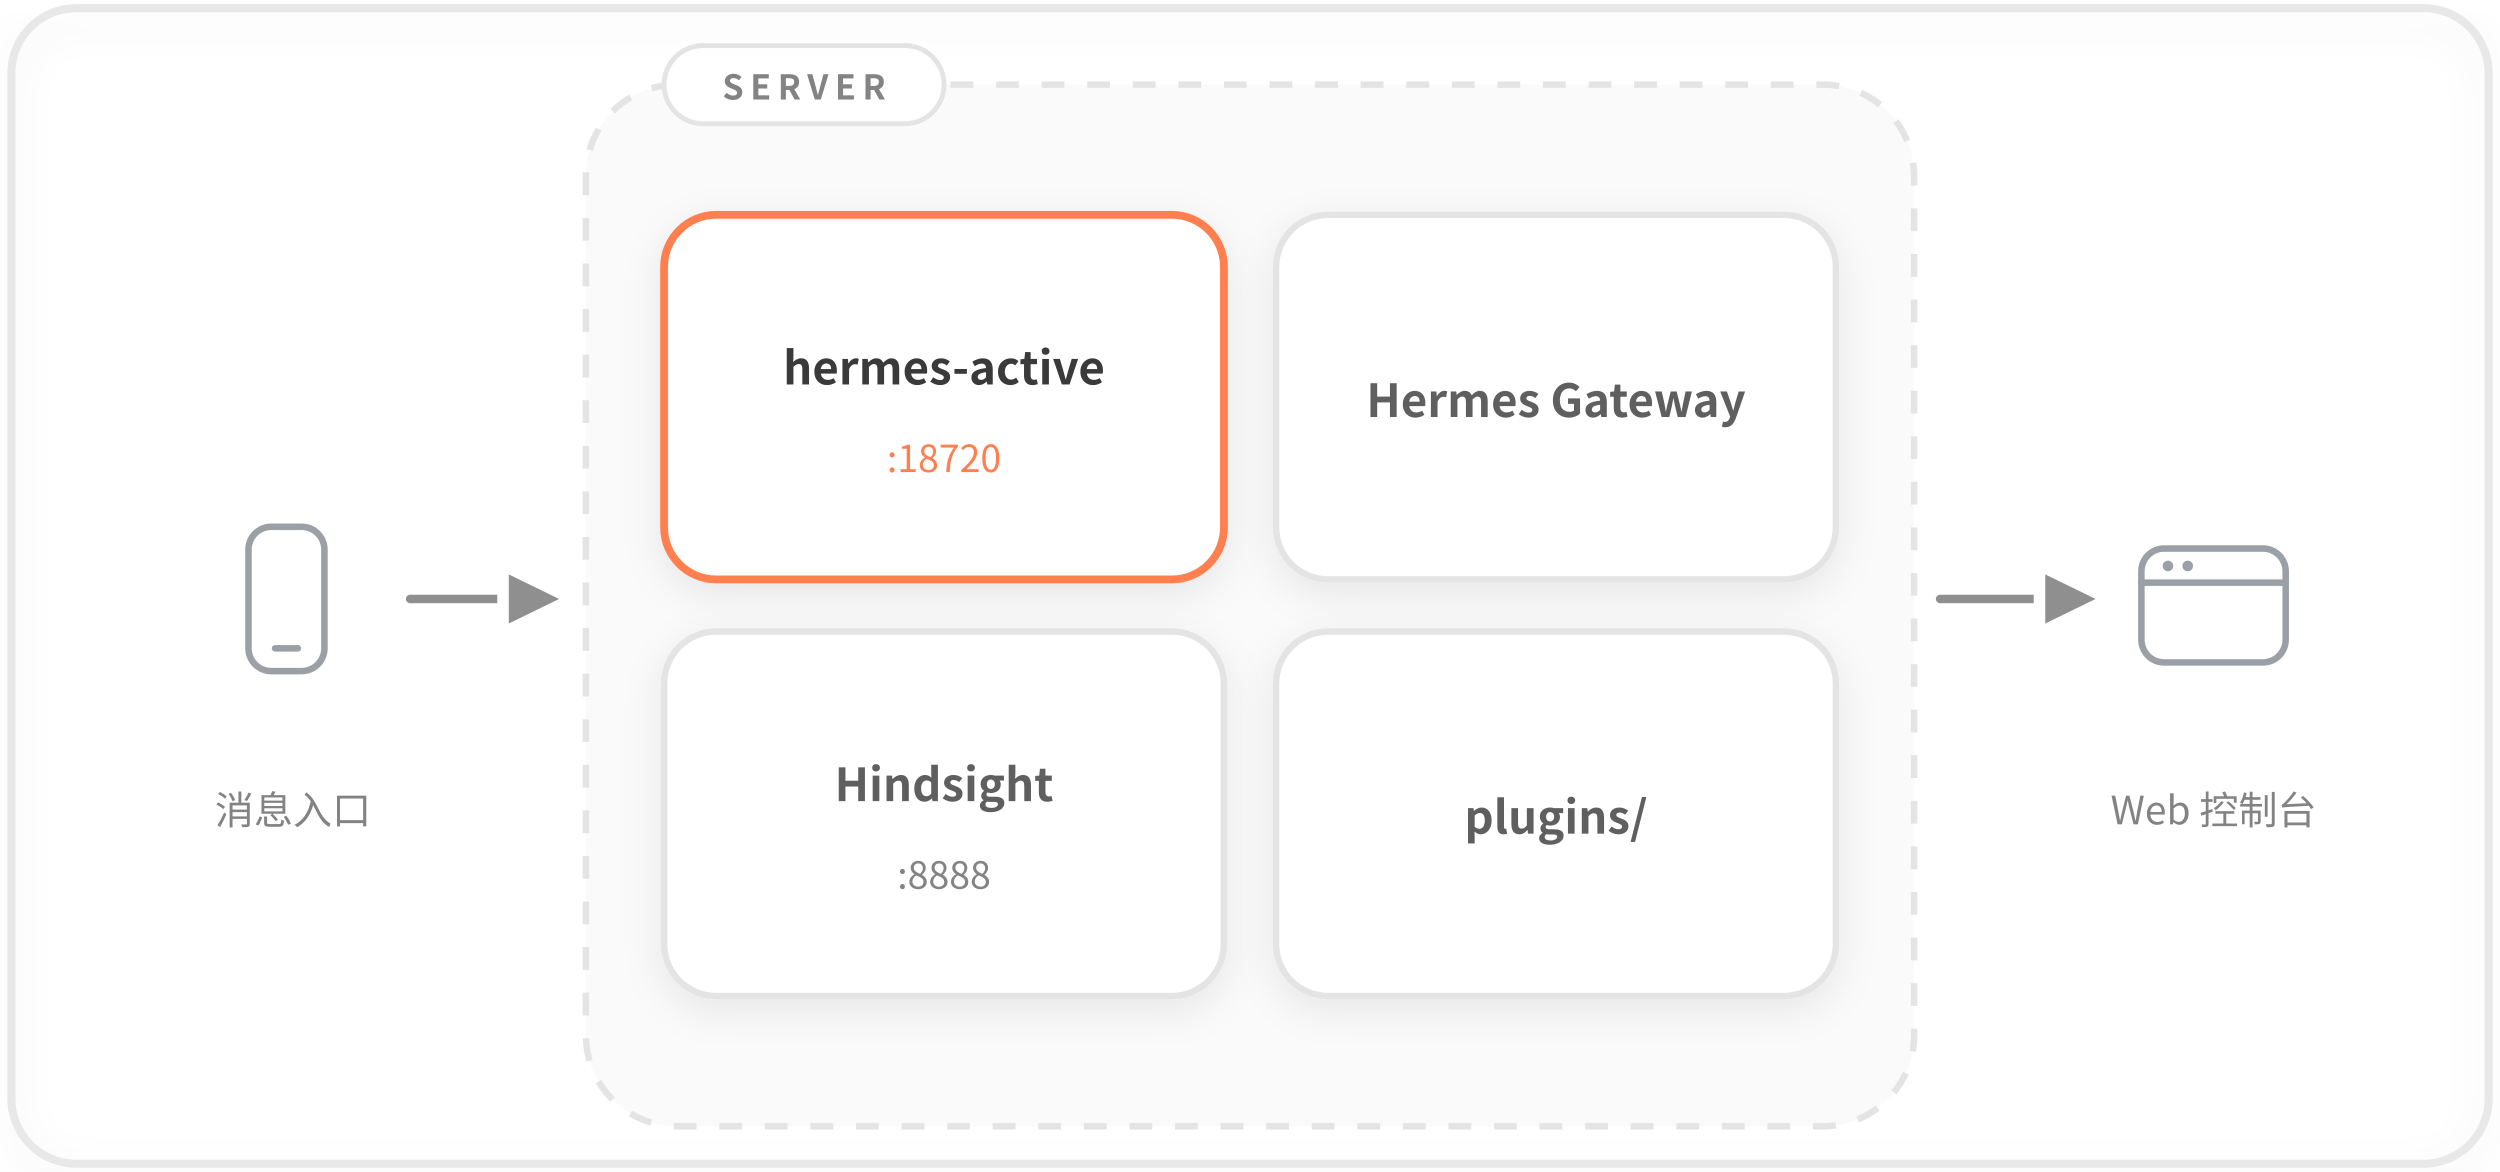
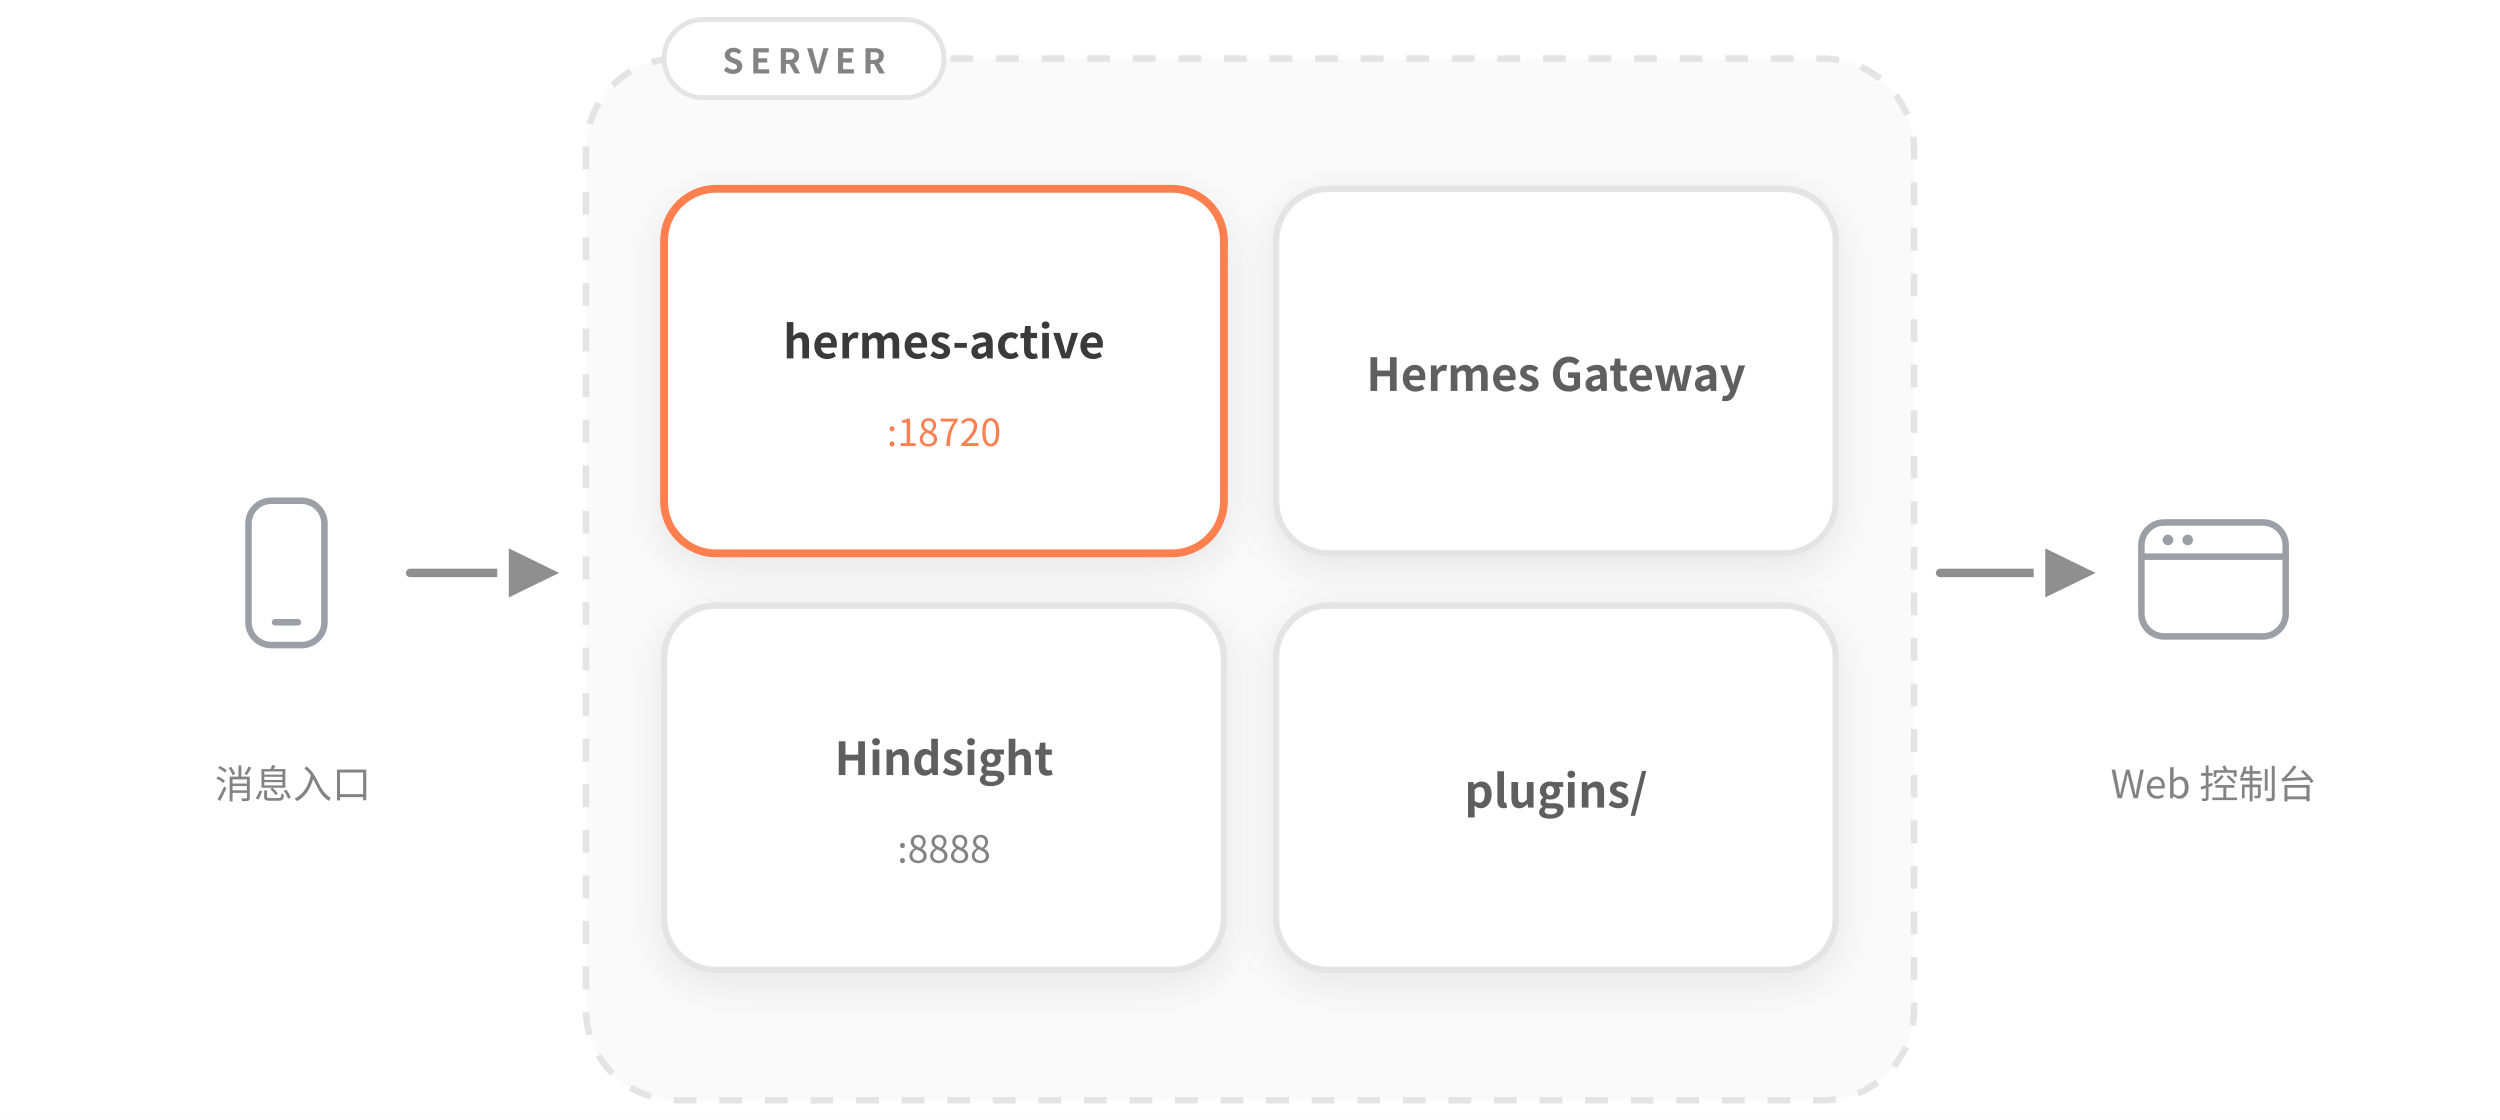
- <svg xmlns="http://www.w3.org/2000/svg" width="768" height="360" viewBox="0 38 768 360">
+ <svg xmlns="http://www.w3.org/2000/svg" width="768" height="344" viewBox="0 46 768 344">
  <defs>
    <filter id="sh" x="-20%" y="-20%" width="140%" height="150%">
      <feDropShadow dx="0" dy="3.5" stdDeviation="6" flood-color="#000" flood-opacity="0.08" />
    </filter>
    <marker id="ar" viewBox="0 0 10 10" refX="7.2" refY="5" markerWidth="10.5" markerHeight="10.5" orient="auto">
      <path d="M0.8 1.2 L8.6 5 L0.8 8.8 z" fill="#8F8F8F" stroke="#fff" stroke-width="1.3" stroke-linejoin="round" />
    </marker>
    <linearGradient id="bub" x1="0" y1="0" x2="1" y2="1">
      <stop offset="0" stop-color="#FF7F50" />
      <stop offset="1" stop-color="#FFA07A" />
    </linearGradient>
    <linearGradient id="rib" x1="0" y1="0" x2="1" y2="0">
      <stop offset="0" stop-color="#FFD9CC" />
      <stop offset=".5" stop-color="#FF7F50" />
      <stop offset="1" stop-color="#FFD9CC" />
    </linearGradient>
    <linearGradient id="glow" x1="0" y1="0" x2="1" y2="0">
      <stop offset="0" stop-color="#FF7F50" stop-opacity="0" />
      <stop offset=".5" stop-color="#FF7F50" />
      <stop offset="1" stop-color="#FF7F50" stop-opacity="0" />
    </linearGradient>
  </defs>
-   <rect x="0" y="38" width="768" height="360" fill="#fff" />
+   <rect x="0" y="46" width="768" height="344" fill="#fff" />
  <rect x="180" y="64" width="408" height="320" rx="28" fill="#FAFAFA" stroke="#E4E4E4" stroke-width="2" stroke-dasharray="7 7" />
  <rect x="204" y="52" width="86" height="24" rx="12" fill="#fff" stroke="#E4E4E4" stroke-width="1.5" />
  <text x="247" y="64" font-family="'Helvetica Neue','PingFang SC','Noto Sans CJK SC','Microsoft YaHei',Arial,sans-serif" font-size="10.5" font-weight="700" letter-spacing="2" fill="#838383" text-anchor="middle" dominant-baseline="central">SERVER</text>
  <rect x="204" y="104" width="172" height="112" rx="16" fill="#fff" stroke="#FF7F50" stroke-width="2.4" filter="url(#sh)" />
  <text x="290" y="150" font-family="'Helvetica Neue','PingFang SC','Noto Sans CJK SC','Microsoft YaHei',Arial,sans-serif" font-size="14" font-weight="700" fill="#3A3A3A" text-anchor="middle" dominant-baseline="central">hermes-active</text>
  <text x="290" y="178" font-family="'Helvetica Neue','PingFang SC','Noto Sans CJK SC','Microsoft YaHei',Arial,sans-serif" font-size="11.5" font-weight="500" fill="#FF7F50" text-anchor="middle" dominant-baseline="central">:18720</text>
  <rect x="392" y="104" width="172" height="112" rx="16" fill="#fff" stroke="#E4E4E4" stroke-width="2" filter="url(#sh)" />
  <text x="478" y="160" font-family="'Helvetica Neue','PingFang SC','Noto Sans CJK SC','Microsoft YaHei',Arial,sans-serif" font-size="14" font-weight="700" fill="#5F5F5F" text-anchor="middle" dominant-baseline="central">Hermes Gateway</text>
  <rect x="204" y="232" width="172" height="112" rx="16" fill="#fff" stroke="#E4E4E4" stroke-width="2" filter="url(#sh)" />
  <text x="290" y="278" font-family="'Helvetica Neue','PingFang SC','Noto Sans CJK SC','Microsoft YaHei',Arial,sans-serif" font-size="14" font-weight="700" fill="#5F5F5F" text-anchor="middle" dominant-baseline="central">Hindsight</text>
  <text x="290" y="306" font-family="'Helvetica Neue','PingFang SC','Noto Sans CJK SC','Microsoft YaHei',Arial,sans-serif" font-size="11.5" font-weight="500" fill="#838383" text-anchor="middle" dominant-baseline="central">:8888</text>
  <rect x="392" y="232" width="172" height="112" rx="16" fill="#fff" stroke="#E4E4E4" stroke-width="2" filter="url(#sh)" />
  <text x="478" y="288" font-family="'Helvetica Neue','PingFang SC','Noto Sans CJK SC','Microsoft YaHei',Arial,sans-serif" font-size="14" font-weight="700" fill="#5F5F5F" text-anchor="middle" dominant-baseline="central">plugins/</text>
  <g transform="translate(60,194) scale(2.3333)" fill="none" stroke="#9AA0A6" stroke-width="0.86" stroke-linecap="round" stroke-linejoin="round">
    <rect x="7" y="2.5" width="10" height="19" rx="3" />
    <path d="M10.5 18.5H13.5" />
  </g>
  <line x1="126" y1="222" x2="172" y2="222" stroke="#8F8F8F" stroke-width="2.6" stroke-linecap="round" marker-end="url(#ar)" />
  <text x="90" y="286" font-family="'Helvetica Neue','PingFang SC','Noto Sans CJK SC','Microsoft YaHei',Arial,sans-serif" font-size="12" font-weight="500" fill="#838383" text-anchor="middle" dominant-baseline="central">消息入口</text>
  <g transform="translate(652,196) scale(2.3333)" fill="none" stroke="#9AA0A6" stroke-width="0.86" stroke-linecap="round" stroke-linejoin="round">
    <rect x="2.5" y="4.5" width="19" height="15" rx="3" />
    <path d="M2.5 9H21.5" />
    <circle cx="6" cy="6.8" r=".7" fill="#9AA0A6" stroke="none" />
    <circle cx="8.6" cy="6.8" r=".7" fill="#9AA0A6" stroke="none" />
  </g>
  <line x1="596" y1="222" x2="644" y2="222" stroke="#8F8F8F" stroke-width="2.6" stroke-linecap="round" marker-end="url(#ar)" />
  <text x="680" y="286" font-family="'Helvetica Neue','PingFang SC','Noto Sans CJK SC','Microsoft YaHei',Arial,sans-serif" font-size="12" font-weight="500" fill="#838383" text-anchor="middle" dominant-baseline="central">Web 控制台</text>
-   <rect x="3.5" y="40.5" width="761" height="355" rx="20" fill="none" stroke="#E8E8E8" stroke-width="2.5" filter="url(#sh)" />
-   <path d="M276 40.5 H492" stroke="url(#glow)" stroke-width="3" stroke-linecap="round" />
</svg>
